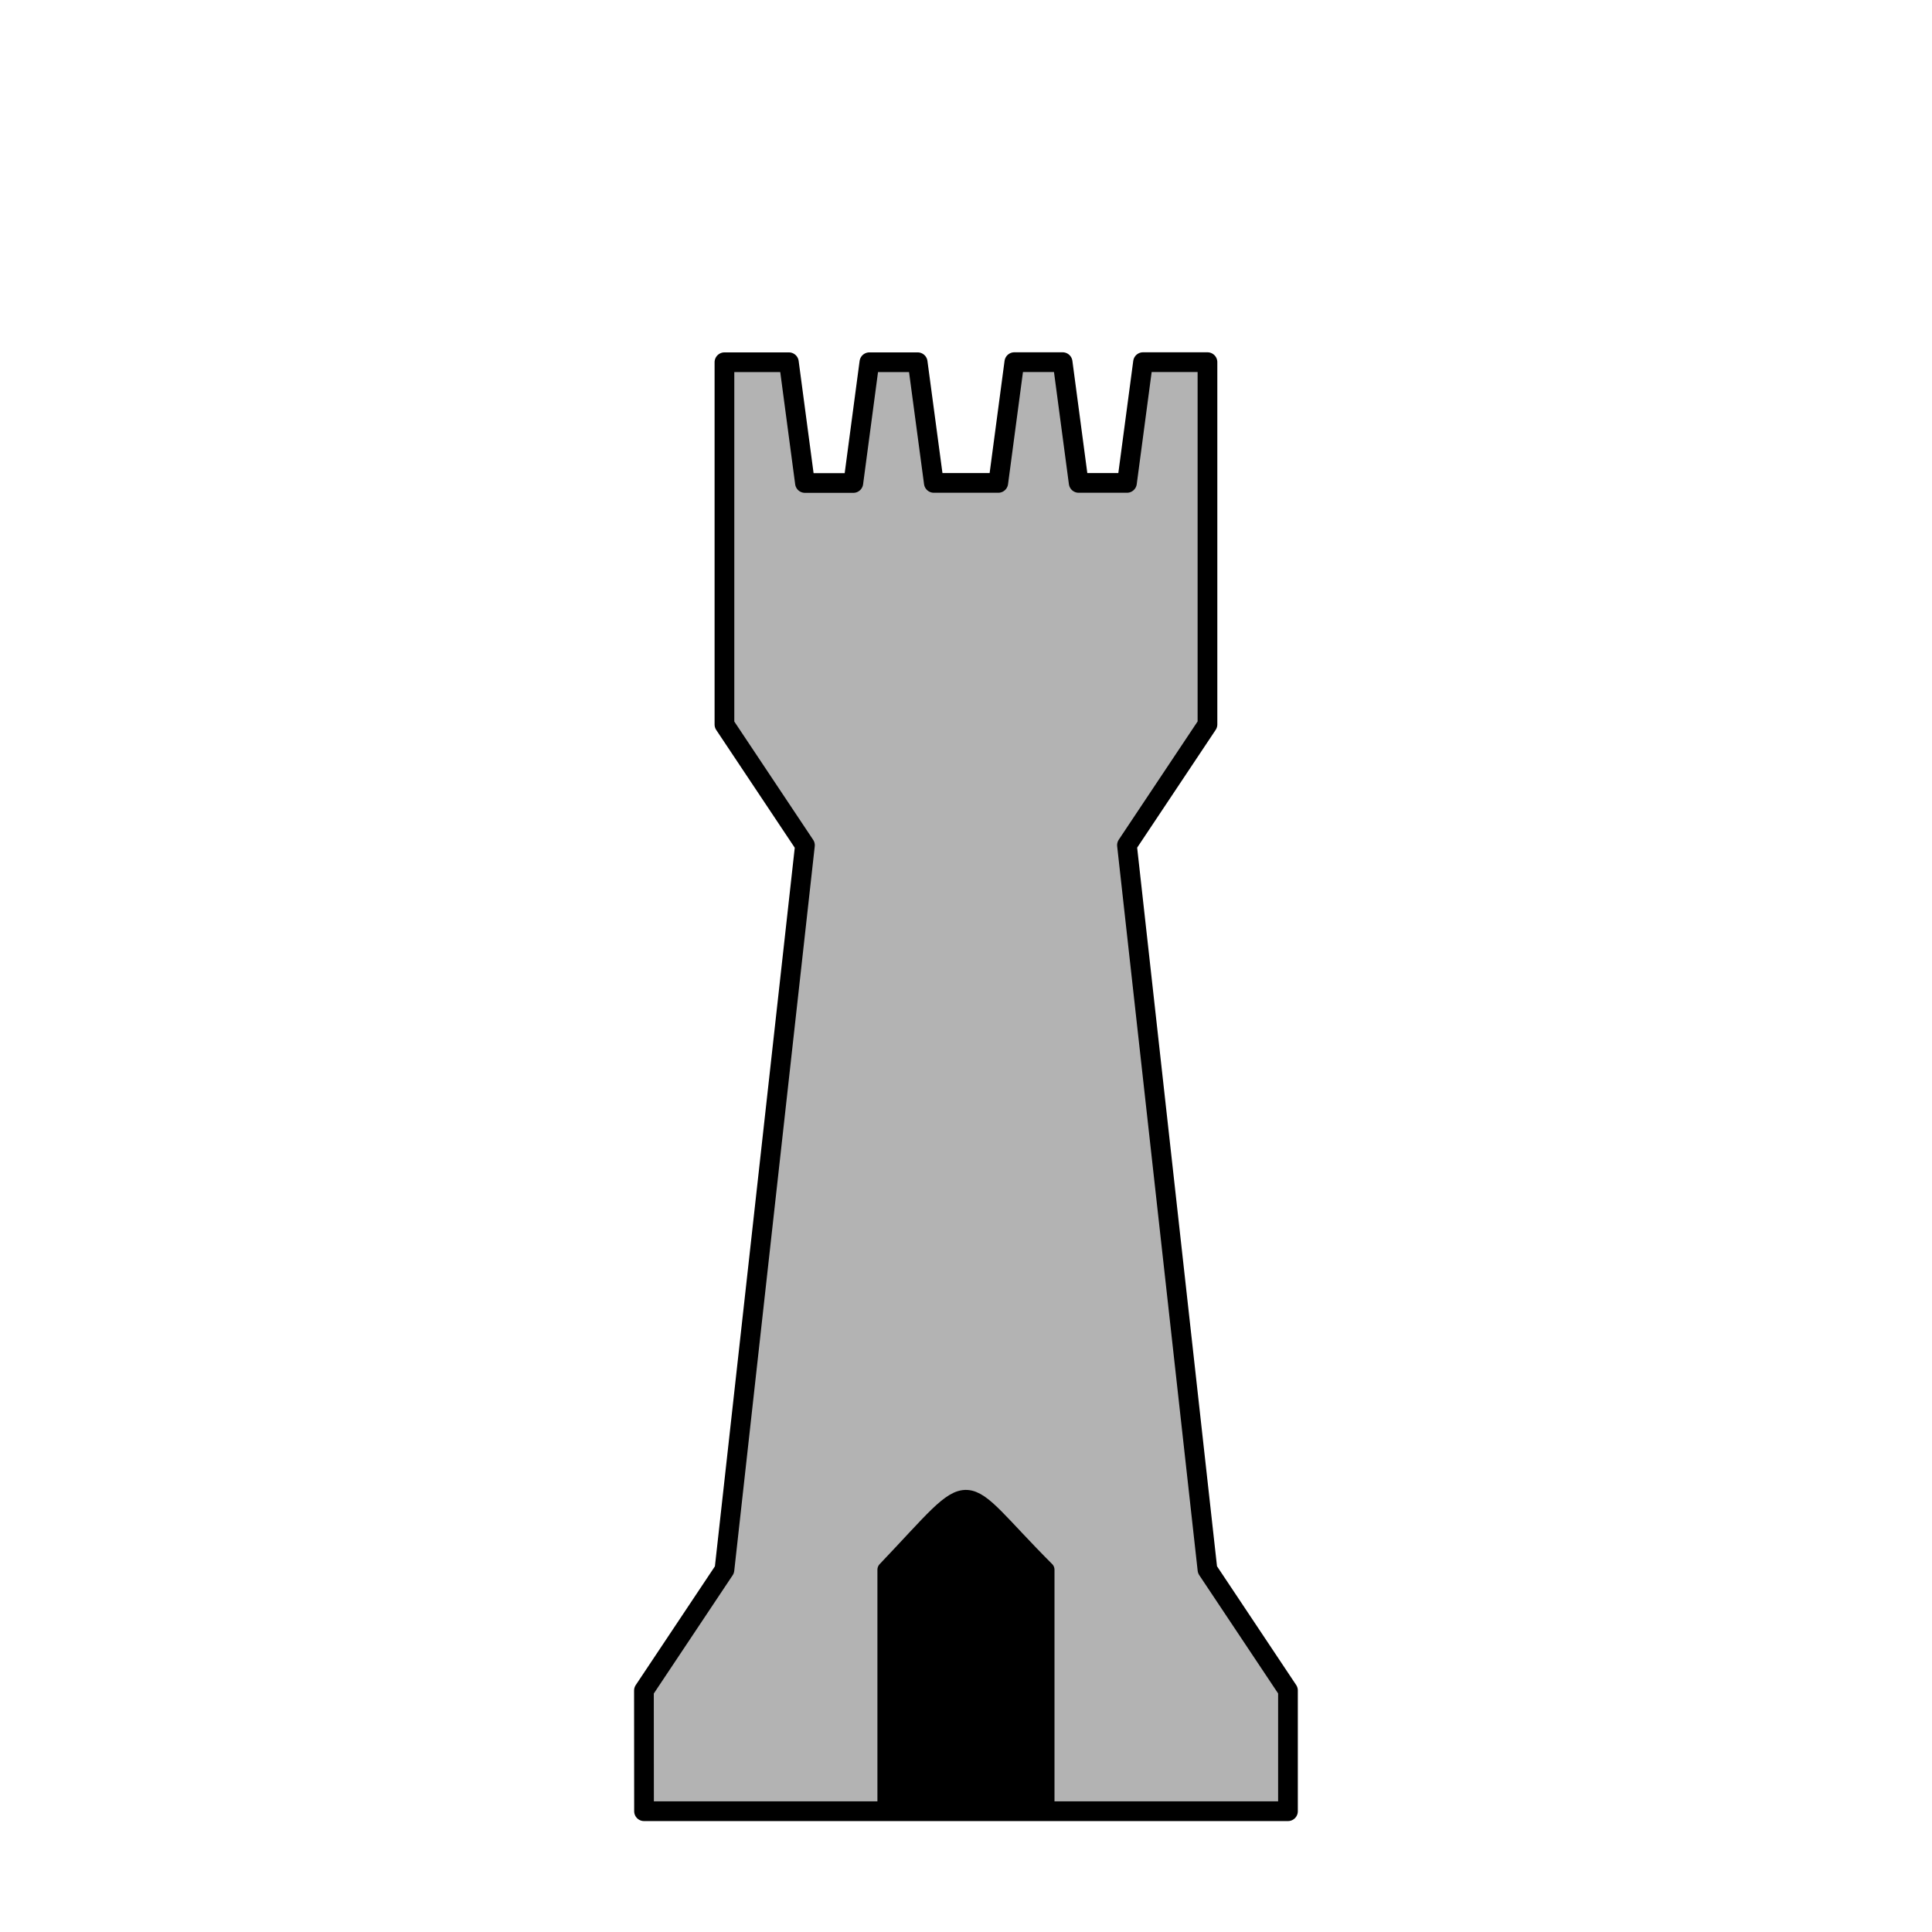
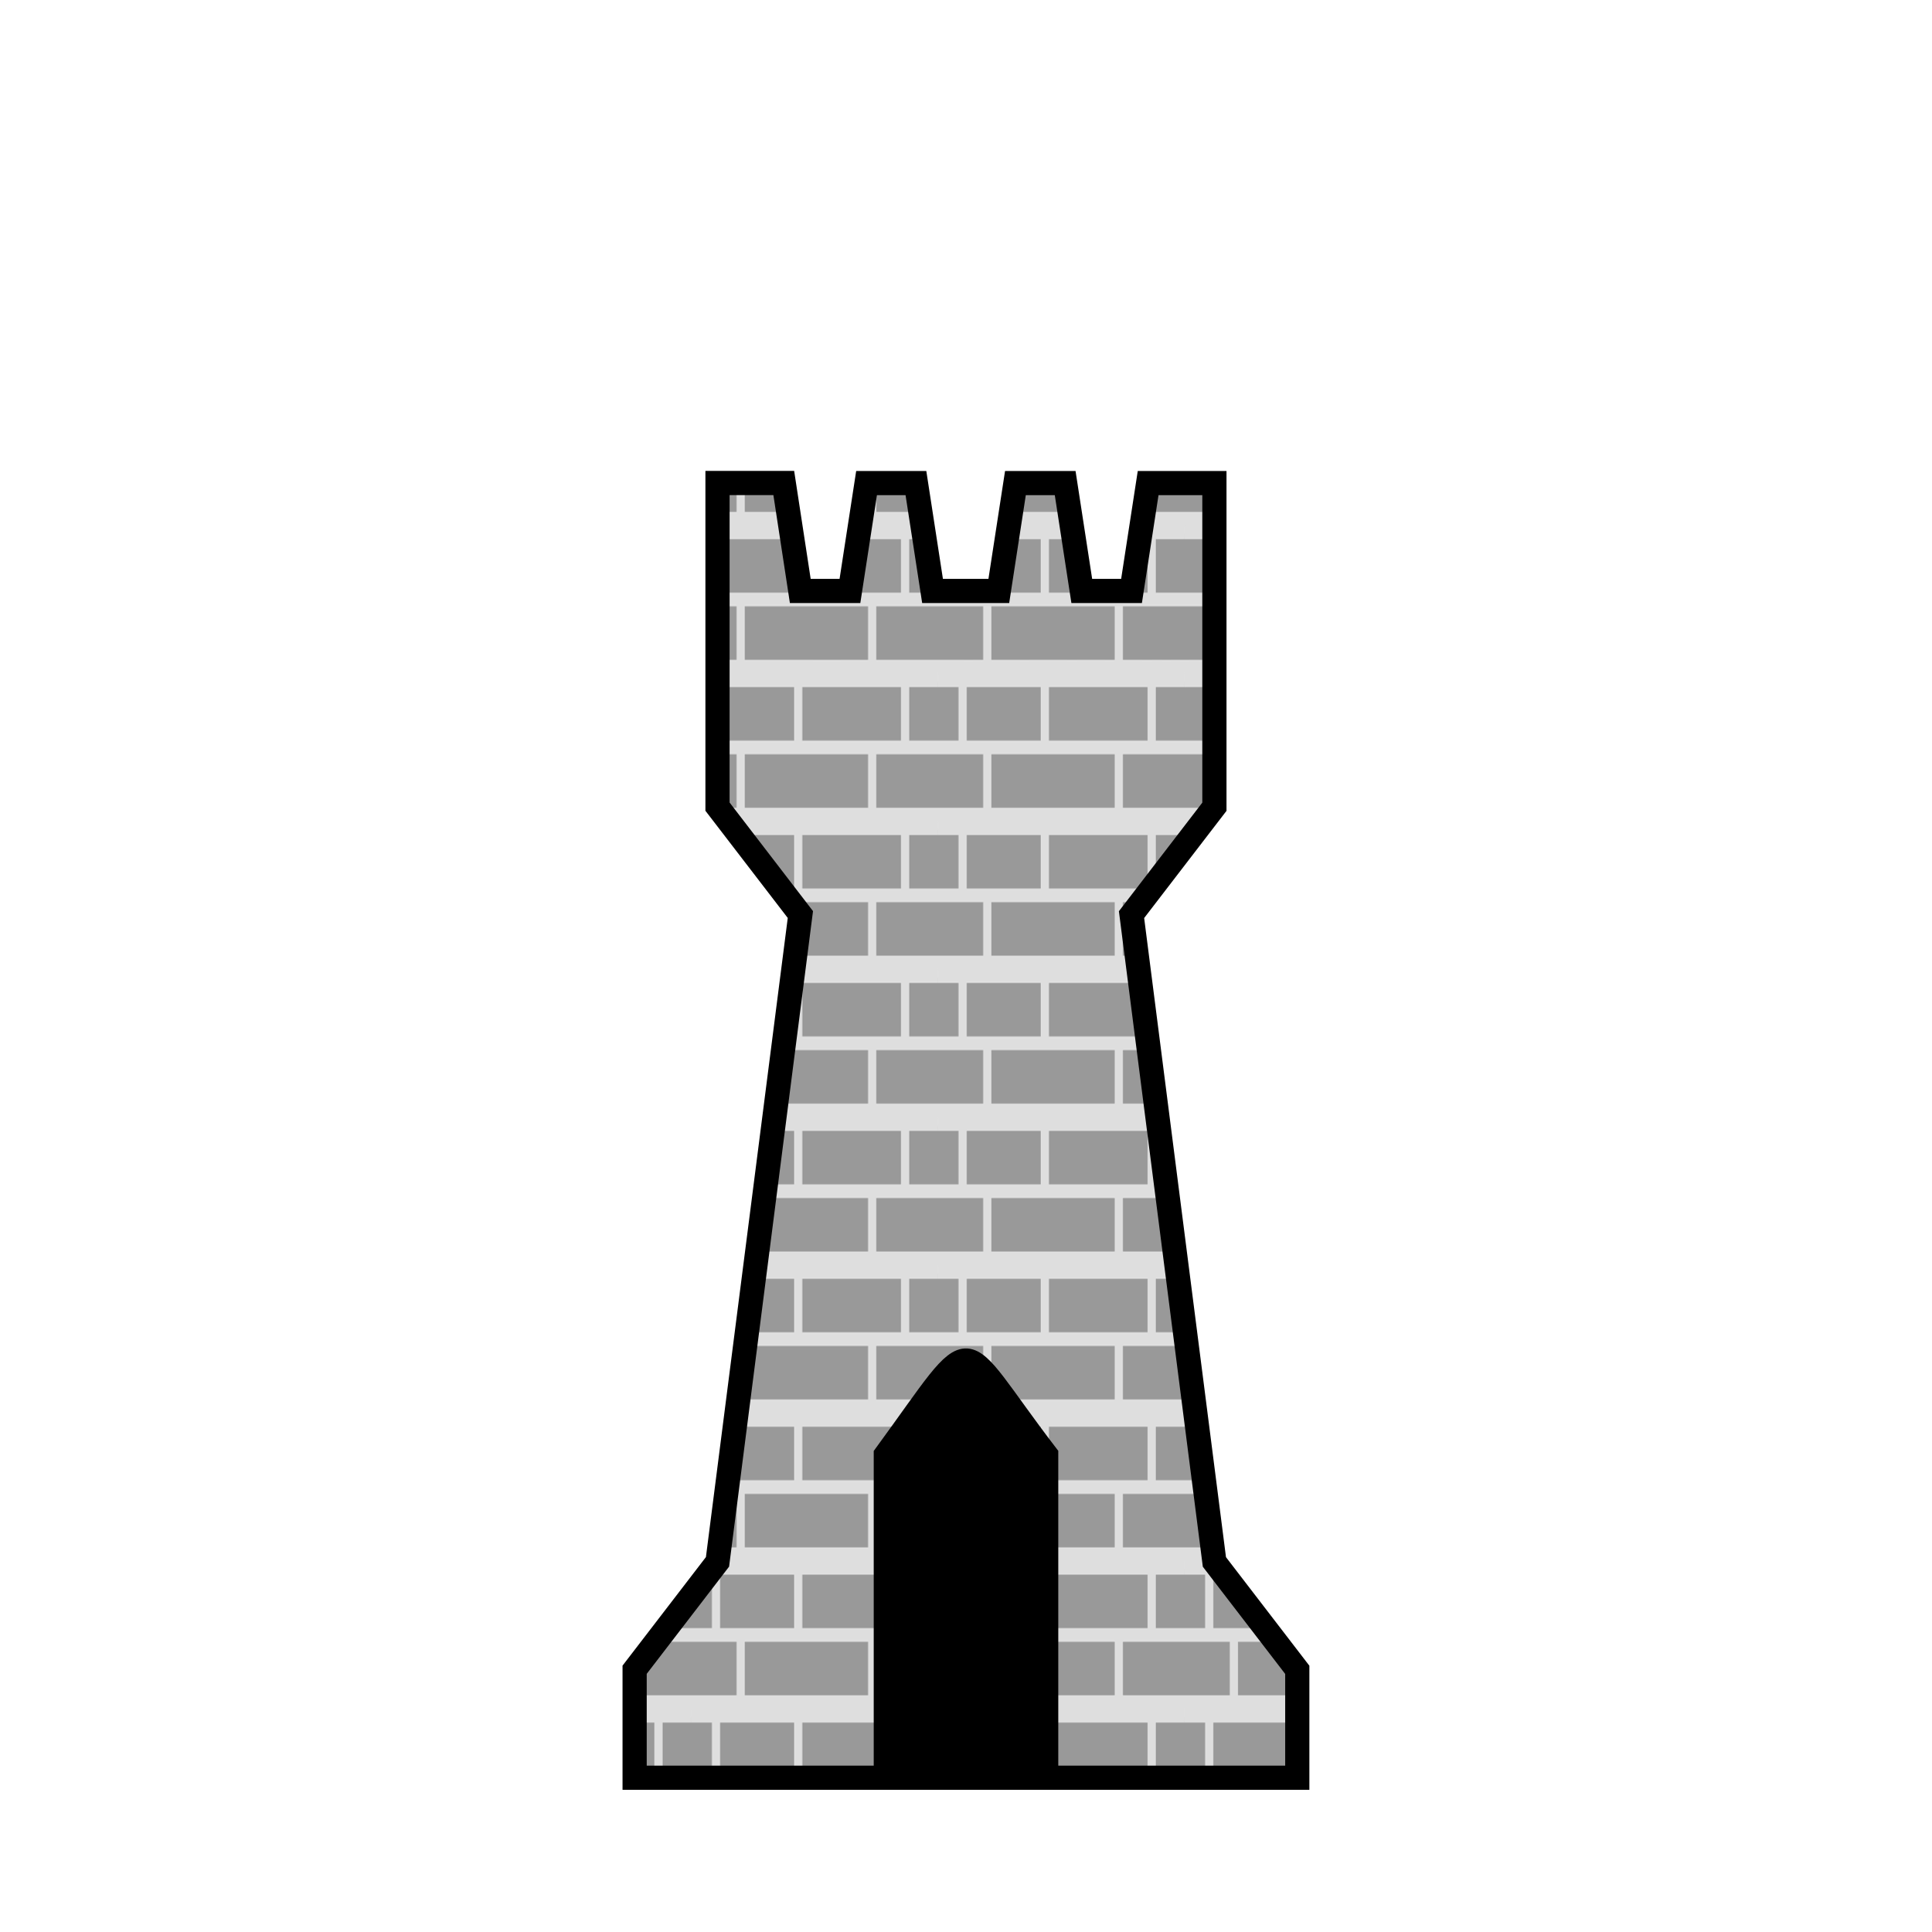
- <svg xmlns="http://www.w3.org/2000/svg" width="80" height="80" viewBox="0 0 21.167 21.167" version="1.1" id="svg16">
-   <defs id="defs10" />
+ <svg xmlns="http://www.w3.org/2000/svg" xmlns:xlink="http://www.w3.org/1999/xlink" width="80" height="80" viewBox="0 0 21.167 21.167" version="1.1" id="svg16">
+   <defs id="defs10">
+     <pattern xlink:href="#pattern2745" id="pattern2752" patternTransform="matrix(0.0150098,0,0,0.03061106,-0.5308647,286.4532)" />
+     <pattern id="Strips1_1" patternTransform="translate(0,0) scale(10,10)" height="1" width="2" patternUnits="userSpaceOnUse">
+       <rect id="rect1592" height="2" width="1" y="-0.5" x="0" style="fill:black;stroke:none" />
+     </pattern>
+     <pattern patternUnits="userSpaceOnUse" width="181.389" height="52.943" patternTransform="matrix(0.2645833,0,0,0.2645833,-72.54238,243.966)" id="pattern2550">
+       <g transform="matrix(22.85214,0,0,18.16273,78.60186,-5127.582)" style="fill:url(#Strips1_1);fill-opacity:1" id="g2495">
+         <path style="fill:url(#Strips1_1);fill-opacity:1;stroke:#dedede;stroke-width:0.269px;stroke-linecap:butt;stroke-linejoin:miter;stroke-opacity:1" d="m -3.44,282.448 v 0 h 7.937" id="path68" />
+         <path style="fill:url(#Strips1_1);fill-opacity:1;stroke:#dedede;stroke-width:0.269px;stroke-linecap:butt;stroke-linejoin:miter;stroke-opacity:1" d="m -3.44,283.771 v 0 h 7.938" id="path68-4" />
+         <path style="fill:url(#Strips1_1);fill-opacity:1;stroke:#dedede;stroke-width:0.269px;stroke-linecap:butt;stroke-linejoin:miter;stroke-opacity:1" d="m -3.44,285.094 v 0 h 7.938" id="path68-6" />
+         <path style="fill:url(#Strips1_1);fill-opacity:1;stroke:#dedede;stroke-width:0.265px;stroke-linecap:butt;stroke-linejoin:miter;stroke-opacity:1" d="m -2.646,282.448 v 1.323" id="path2452" />
+         <path style="fill:url(#Strips1_1);fill-opacity:1;stroke:#dedede;stroke-width:0.265px;stroke-linecap:butt;stroke-linejoin:miter;stroke-opacity:1" d="m -1.95e-7,282.448 v 1.323" id="path2452-8" />
+         <path style="fill:url(#Strips1_1);fill-opacity:1;stroke:#dedede;stroke-width:0.265px;stroke-linecap:butt;stroke-linejoin:miter;stroke-opacity:1" d="m 3.44,282.448 v 1.323" id="path2452-0" />
+         <path style="fill:url(#Strips1_1);fill-opacity:1;stroke:#dedede;stroke-width:0.265px;stroke-linecap:butt;stroke-linejoin:miter;stroke-opacity:1" d="m -1.852,283.771 v 1.323" id="path2452-7" />
+         <path style="fill:url(#Strips1_1);fill-opacity:1;stroke:#dedede;stroke-width:0.265px;stroke-linecap:butt;stroke-linejoin:miter;stroke-opacity:1" d="m 2.381,283.771 v 1.323" id="path2452-9" />
+       </g>
+     </pattern>
+     <pattern xlink:href="#pattern2550-9" id="pattern2563-2" patternTransform="matrix(0.2625574,0,0,0.2645833,-87.31251,261.8254)" />
+     <pattern patternUnits="userSpaceOnUse" width="181.389" height="52.943" patternTransform="matrix(0.2645833,0,0,0.2645833,-72.54238,243.966)" id="pattern2550-9">
+       <g transform="matrix(22.85214,0,0,18.16273,78.60186,-5127.582)" style="fill:url(#Strips1_1-6);fill-opacity:1" id="g2495-3">
+         <path style="fill:url(#Strips1_1-6);fill-opacity:1;stroke:#dedede;stroke-width:0.269px;stroke-linecap:butt;stroke-linejoin:miter;stroke-opacity:1" d="m -3.44,282.448 v 0 h 7.937" id="path68-9" />
+         <path style="fill:url(#Strips1_1-6);fill-opacity:1;stroke:#dedede;stroke-width:0.269px;stroke-linecap:butt;stroke-linejoin:miter;stroke-opacity:1" d="m -3.44,283.771 v 0 h 7.938" id="path68-4-7" />
+         <path style="fill:url(#Strips1_1-6);fill-opacity:1;stroke:#dedede;stroke-width:0.269px;stroke-linecap:butt;stroke-linejoin:miter;stroke-opacity:1" d="m -3.44,285.094 v 0 h 7.938" id="path68-6-6" />
+         <path style="fill:url(#Strips1_1-6);fill-opacity:1;stroke:#dedede;stroke-width:0.265px;stroke-linecap:butt;stroke-linejoin:miter;stroke-opacity:1" d="m -2.646,282.448 v 1.323" id="path2452-2" />
+         <path style="fill:url(#Strips1_1-6);fill-opacity:1;stroke:#dedede;stroke-width:0.265px;stroke-linecap:butt;stroke-linejoin:miter;stroke-opacity:1" d="m -1.95e-7,282.448 v 1.323" id="path2452-8-7" />
+         <path style="fill:url(#Strips1_1-6);fill-opacity:1;stroke:#dedede;stroke-width:0.265px;stroke-linecap:butt;stroke-linejoin:miter;stroke-opacity:1" d="m 3.44,282.448 v 1.323" id="path2452-0-5" />
+         <path style="fill:url(#Strips1_1-6);fill-opacity:1;stroke:#dedede;stroke-width:0.265px;stroke-linecap:butt;stroke-linejoin:miter;stroke-opacity:1" d="m -1.852,283.771 v 1.323" id="path2452-7-7" />
+         <path style="fill:url(#Strips1_1-6);fill-opacity:1;stroke:#dedede;stroke-width:0.265px;stroke-linecap:butt;stroke-linejoin:miter;stroke-opacity:1" d="m 2.381,283.771 v 1.323" id="path2452-9-0" />
+       </g>
+     </pattern>
+     <pattern id="Strips1_1-6" patternTransform="translate(0,0) scale(10,10)" height="1" width="2" patternUnits="userSpaceOnUse">
+       <rect id="rect1592-1" height="2" width="1" y="-0.5" x="0" style="fill:black;stroke:none" />
+     </pattern>
+     <pattern patternUnits="userSpaceOnUse" width="180" height="52.943" patternTransform="matrix(0.2645833,0,0,0.2645833,-87.3125,261.8254)" id="pattern2745">
+       <g id="g2743" transform="matrix(3.779528,0,0,3.779528,330,-989.5765)">
+         <rect style="opacity:1;fill:#999999;fill-opacity:1;stroke:none;stroke-width:0.265;stroke-linecap:round;stroke-linejoin:round;stroke-opacity:1;paint-order:normal" id="rect2567" width="47.625" height="13.229" x="-87.312" y="262.604" />
+         <rect style="fill:url(#pattern2563-2);stroke:none;stroke-width:0.996" width="47.625" height="14.008" x="-87.312" y="261.825" id="rect2561-7" />
+       </g>
+     </pattern>
+   </defs>
+   <g id="layer2" />
  <g id="layer1" transform="translate(0,-275.8333)">
-     <path style="fill:#b3b3b3;fill-opacity:1;stroke:#000000;stroke-width:0.216px;stroke-linecap:butt;stroke-linejoin:round;stroke-opacity:1" d="M 7.056,295.677 H 14.111 v -1.323 l -0.882,-1.323 -0.882,-7.938 0.882,-1.323 v -3.969 h -0.706 l -0.176,1.323 h -0.529 l -0.176,-1.323 h -0.529 l -0.176,1.323 H 10.231 L 10.054,279.802 H 9.525 l -0.176,1.323 H 8.819 L 8.643,279.802 H 7.937 v 3.969 l 0.882,1.323 -0.882,7.938 -0.882,1.323 z" id="path4567" />
-     <path style="fill:#000000;fill-opacity:1;stroke:#000000;stroke-width:0.176px;stroke-linecap:butt;stroke-linejoin:round;stroke-opacity:1" d="m 9.701,295.677 v -2.646 c 1.035,-1.086 0.754,-1.01 1.764,0 v 2.646 H 9.701" id="path4569" />
+     <path style="opacity:1;fill:url(#pattern2752);fill-opacity:1;stroke:#000000;stroke-width:0.265;stroke-linecap:butt;stroke-linejoin:miter;stroke-opacity:1;stroke-miterlimit:4;stroke-dasharray:none" d="M 6.953,295.31 H 14.213 v -1.182 l -0.908,-1.182 -0.908,-7.092 0.908,-1.182 v -3.546 h -0.726 l -0.182,1.182 h -0.545 l -0.182,-1.182 h -0.545 l -0.182,1.182 h -0.726 l -0.182,-1.182 H 9.494 l -0.182,1.182 H 8.768 L 8.587,281.125 H 7.861 v 3.546 l 0.908,1.182 -0.908,7.092 -0.908,1.182 z" id="path4567" />
+     <path style="fill:#000000;fill-opacity:1;stroke:#000000;stroke-width:0.207px;stroke-linecap:butt;stroke-linejoin:miter;stroke-opacity:1" d="m 9.676,295.31 v -3.546 c 1.065,-1.455 0.775,-1.354 1.815,0 v 3.546 H 9.676" id="path4569" />
  </g>
</svg>
